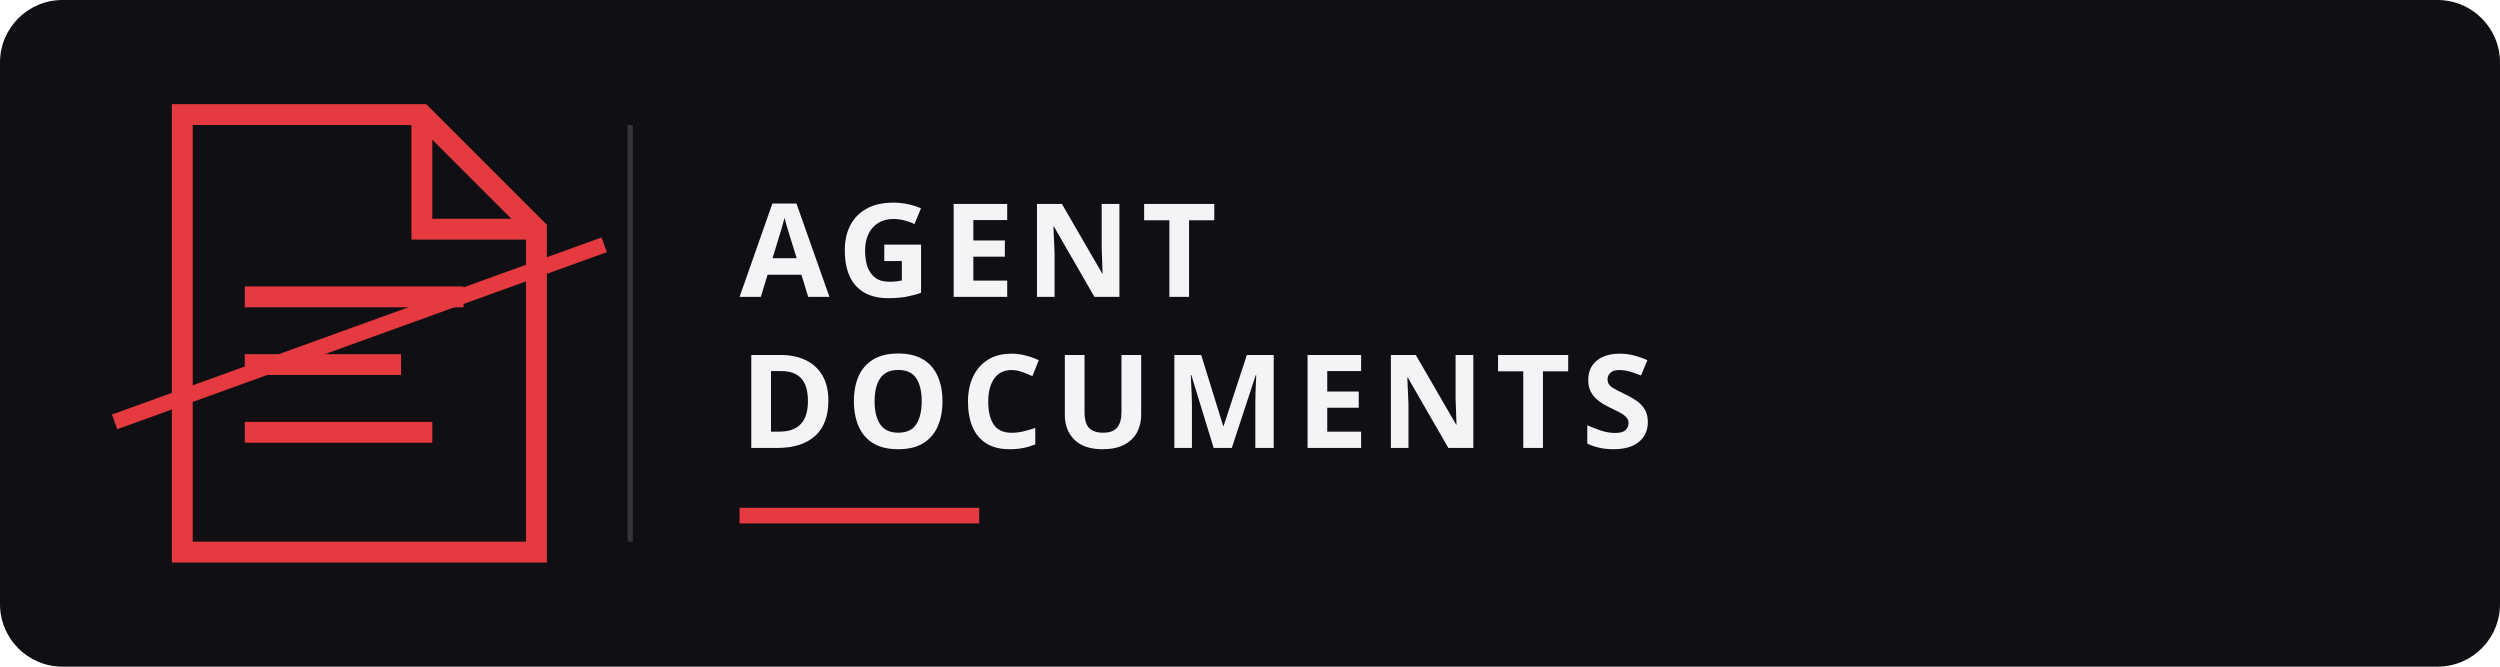
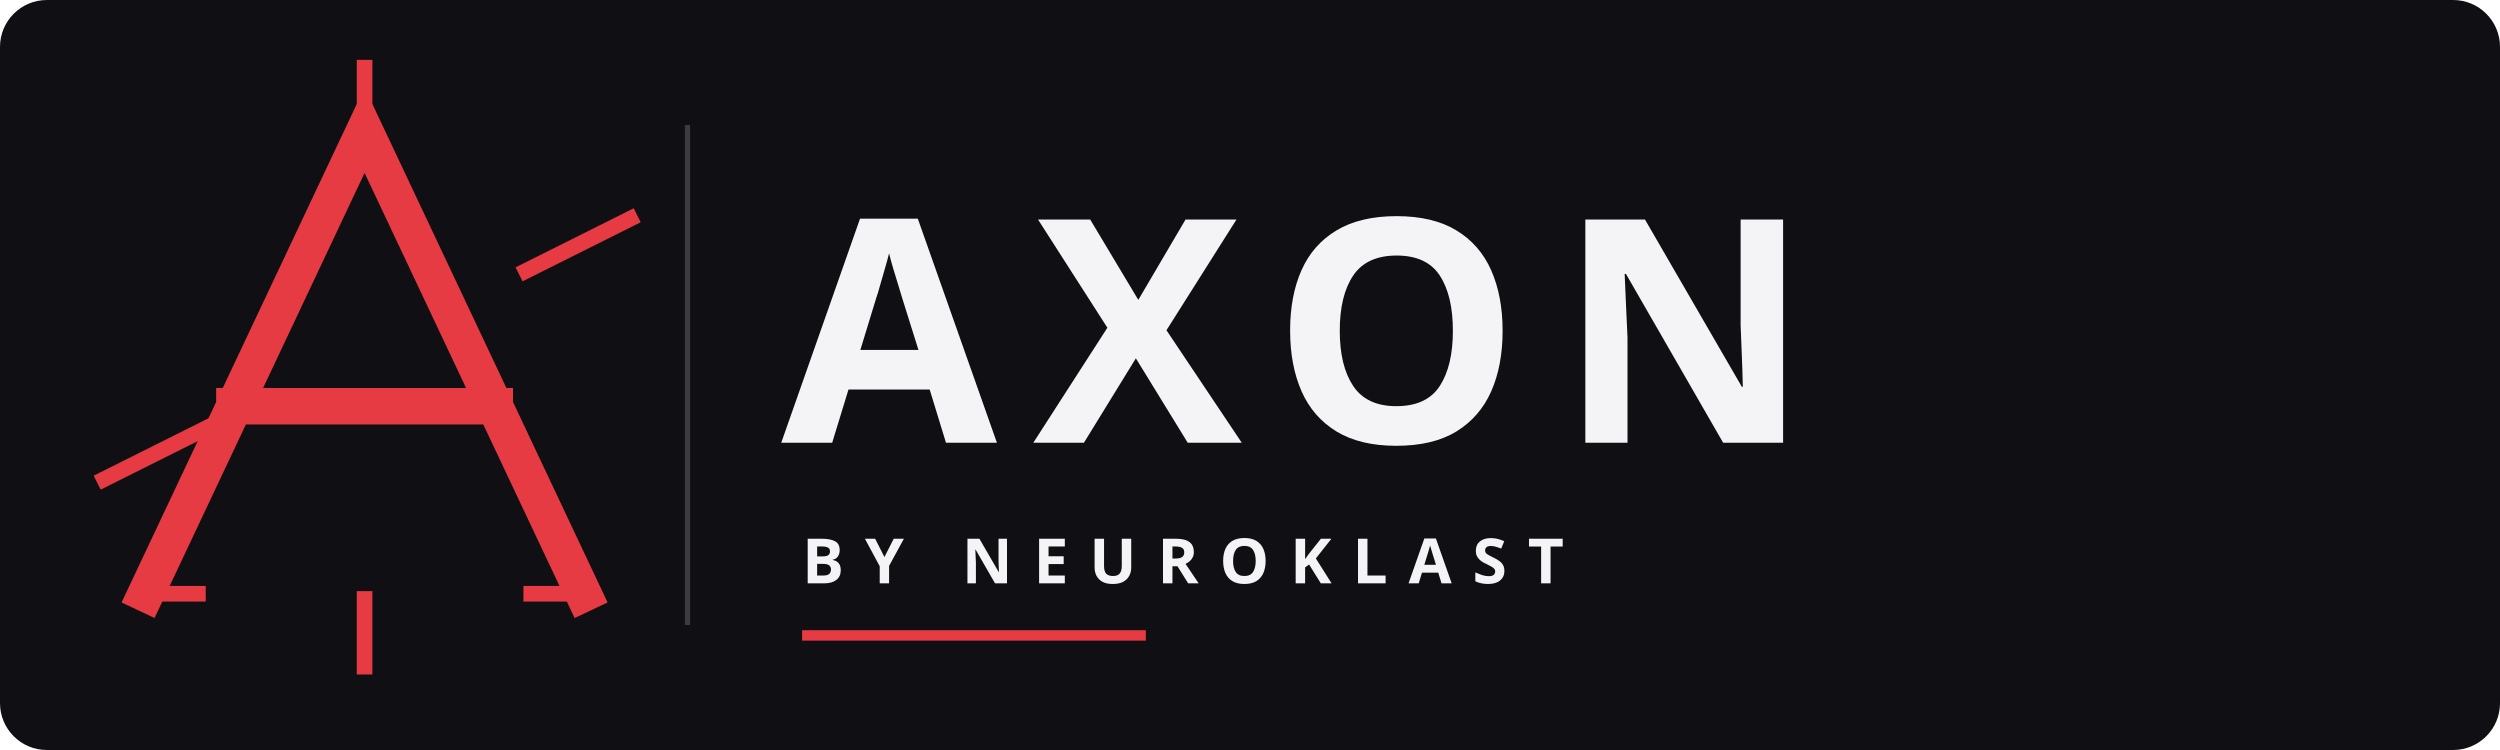
- <svg xmlns="http://www.w3.org/2000/svg" width="480" height="128" viewBox="0 0 480 128" role="img" aria-labelledby="title desc">
-   <rect width="480" height="128" rx="12" fill="#101014" />
-   <g fill="none" stroke="#e53a40" stroke-width="4" stroke-linejoin="miter">
-     <path d="M35 22h46l22 22v62H35z" />
-     <path d="M81 22v22h22M47 57h42M47 70h30M47 83h36" />
-     <path d="M22 81 116 47" stroke-width="3" />
+ <svg xmlns="http://www.w3.org/2000/svg" width="480" height="144" viewBox="0 0 480 144" role="img" aria-labelledby="title desc">
+   <rect width="480" height="144" rx="9" fill="#101014" />
+   <g fill="none" stroke="#e63b43" stroke-linecap="square" stroke-linejoin="miter">
+     <path d="M28 114 70 25 112 114M45 78h50" stroke-width="7" />
+     <path d="m20 92 20-10m61-30 20-10M70 25V13M70 115v13" stroke-width="3" />
+     <path d="M28 114h10M102 114h10" stroke-width="3" />
  </g>
-   <path d="M121 24v80" stroke="#34343b" />
-   <g fill="#f4f4f6" font-family="system-ui, sans-serif" font-weight="700" letter-spacing="2">
-     <text x="142" y="57" font-size="25">AGENT</text>
-     <text x="142" y="86" font-size="25">DOCUMENTS</text>
+   <path d="M132 24v96" stroke="#3b3b42" />
+   <g fill="#f4f4f6" font-family="system-ui, sans-serif" font-weight="800">
+     <text x="150" y="85" font-size="60" letter-spacing="7">AXON</text>
+     <text x="154" y="112" font-size="12" letter-spacing="4">BY NEUROKLAST</text>
  </g>
-   <path d="M142 99h46" stroke="#e53a40" stroke-width="3" />
+   <path d="M154 122h66" stroke="#e63b43" stroke-width="2" />
</svg>
